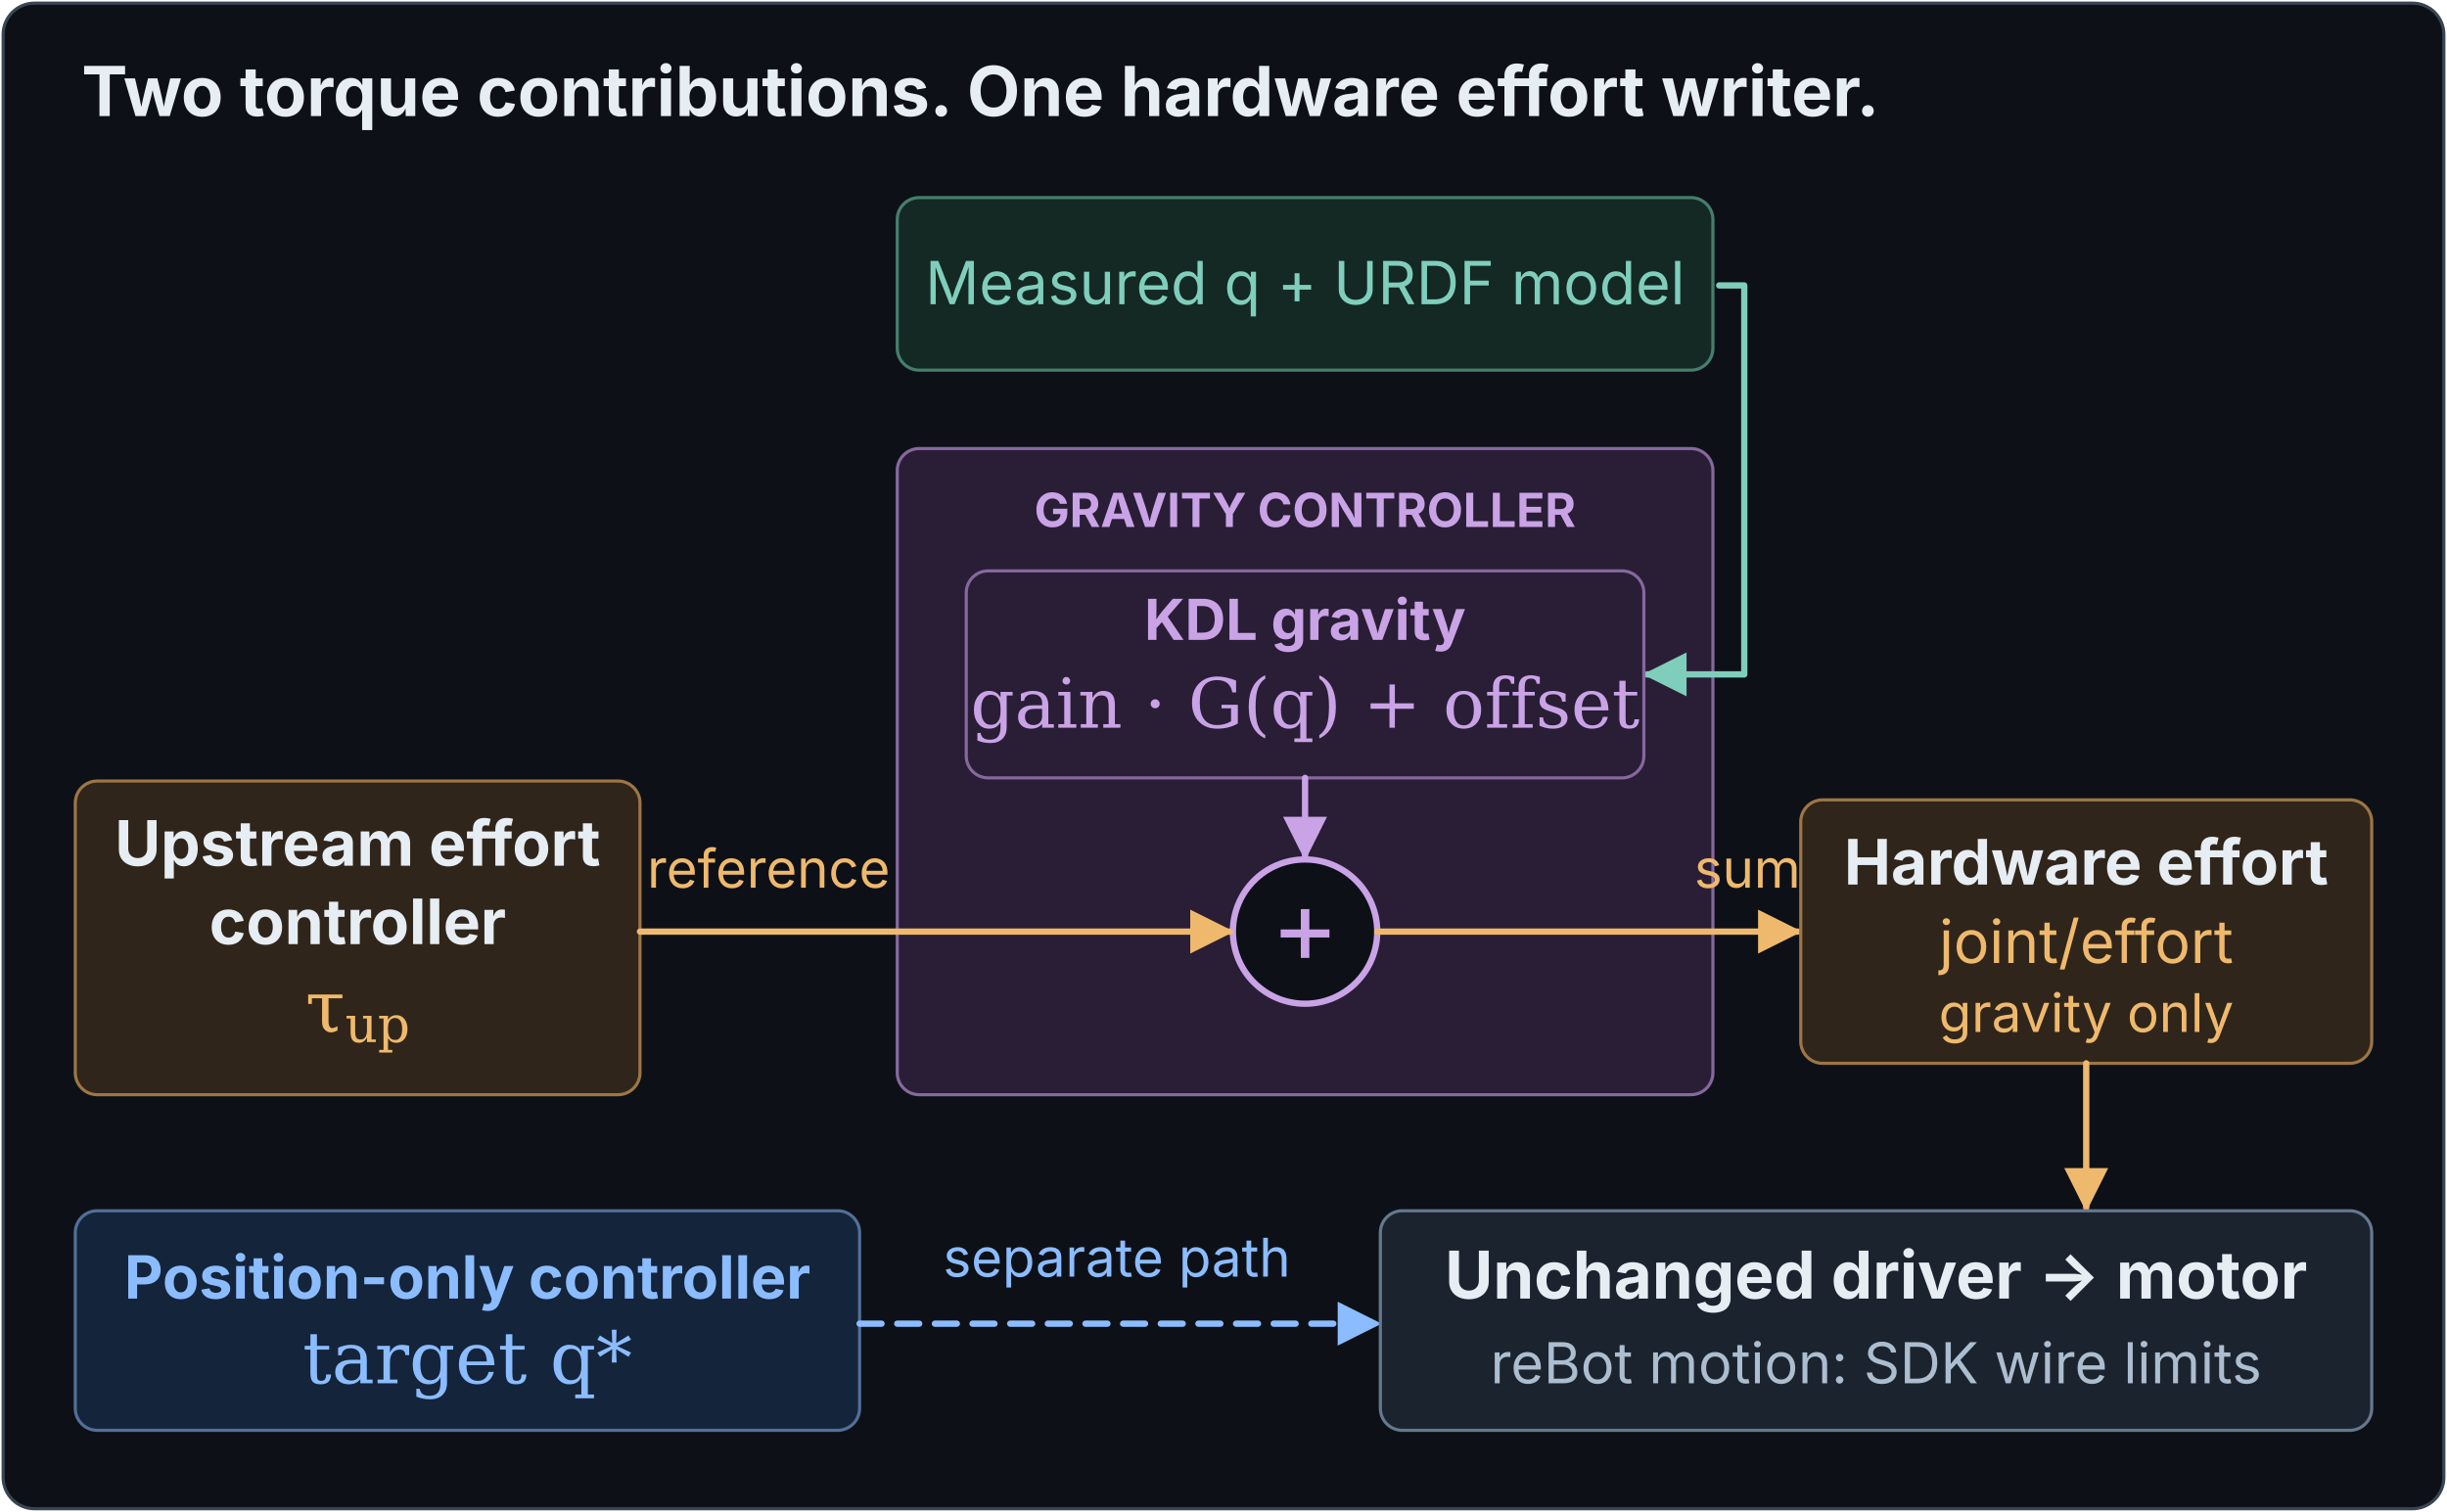
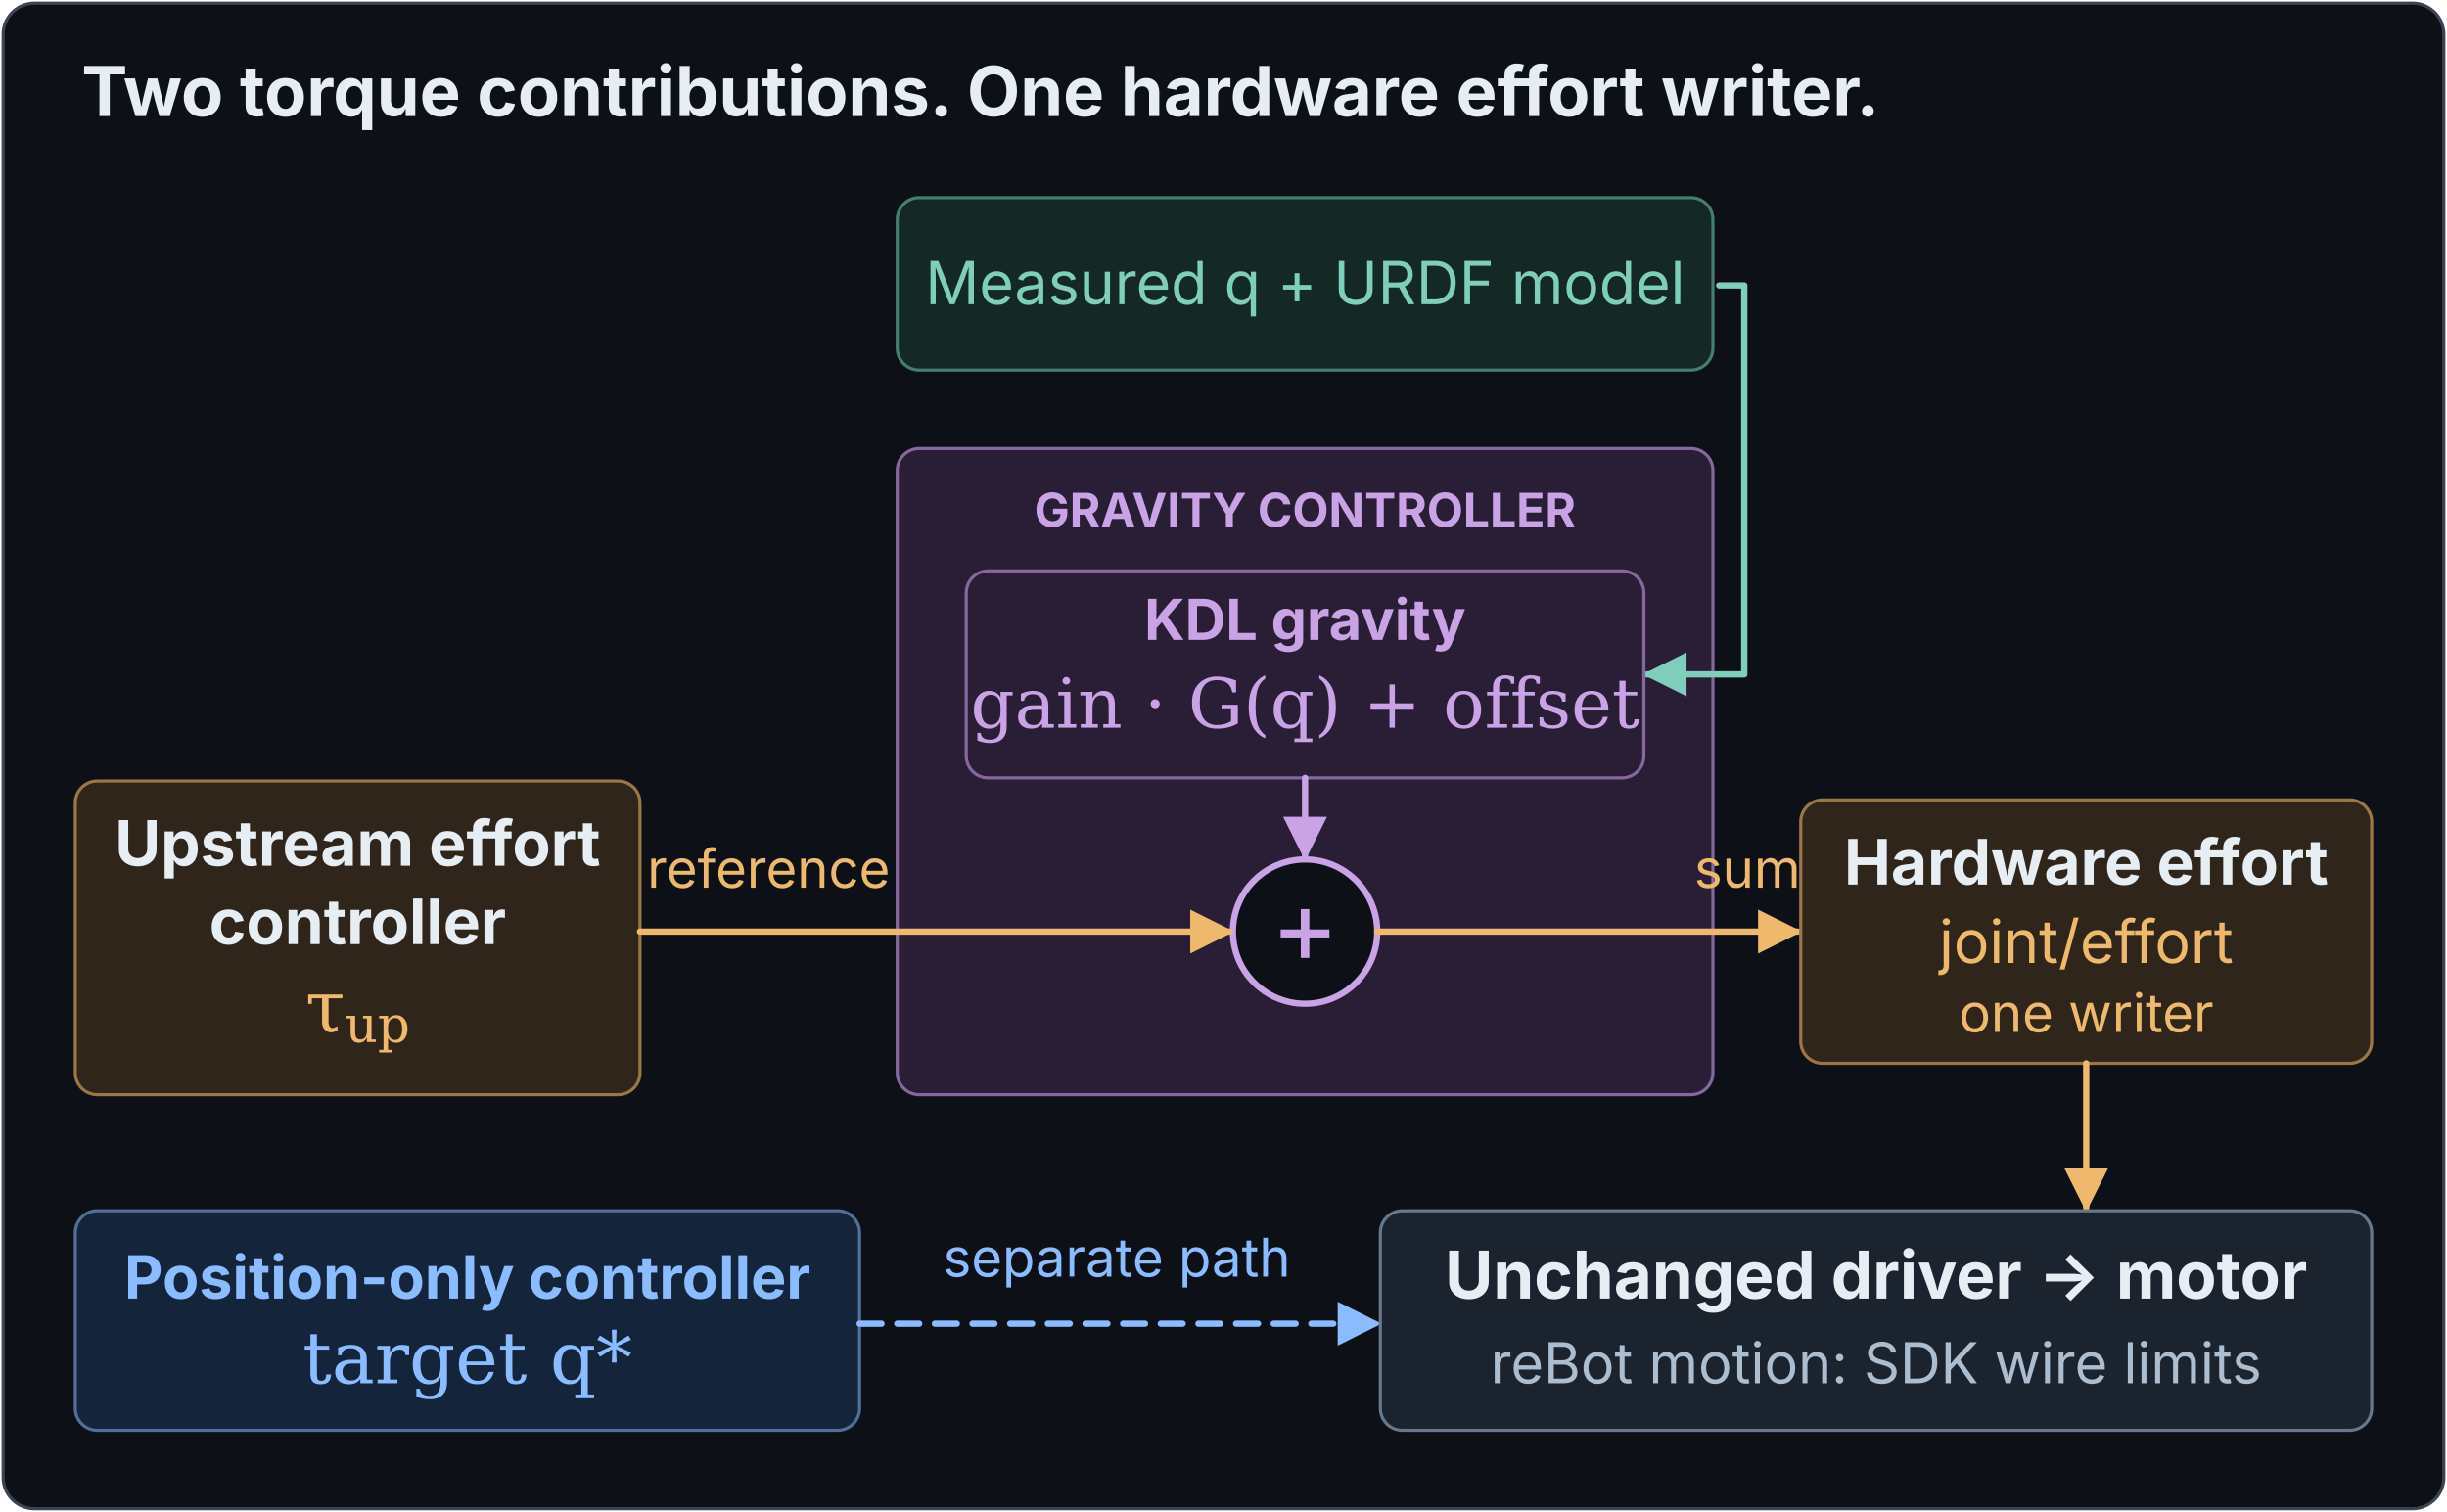
<svg xmlns="http://www.w3.org/2000/svg" viewBox="0 0 780 482" role="img" aria-labelledby="title description">
  <defs>
    <style>
      text { font-family: -apple-system, BlinkMacSystemFont, 'Segoe UI', sans-serif; fill: #e6edf3; font-size: 20px; }
      .math { font-family: Georgia, 'DejaVu Serif', serif; font-size: 27px; }
      .sub { font-size: 70%; baseline-shift: sub; }
      .small { font-size: 17px; fill: #afbdcb; }
      .heading { font-size: 21px; font-weight: 650; }
      .wire { fill: none; stroke-linecap: round; stroke-linejoin: round; stroke-width: 2; }
    </style>
    <marker id="arrow-blue" viewBox="0 0 10 10" refX="9" refY="5" markerWidth="7" markerHeight="7" orient="auto-start-reverse">
      <path d="M 0 0 L 10 5 L 0 10 Z" fill="#8bbcff" />
    </marker>
    <marker id="arrow-green" viewBox="0 0 10 10" refX="9" refY="5" markerWidth="7" markerHeight="7" orient="auto-start-reverse">
      <path d="M 0 0 L 10 5 L 0 10 Z" fill="#7fcebb" />
    </marker>
    <marker id="arrow-purple" viewBox="0 0 10 10" refX="9" refY="5" markerWidth="7" markerHeight="7" orient="auto-start-reverse">
      <path d="M 0 0 L 10 5 L 0 10 Z" fill="#c9a3e6" />
    </marker>
    <marker id="arrow-orange" viewBox="0 0 10 10" refX="9" refY="5" markerWidth="7" markerHeight="7" orient="auto-start-reverse">
      <path d="M 0 0 L 10 5 L 0 10 Z" fill="#efb96d" />
    </marker>
    <marker id="arrow-slate" viewBox="0 0 10 10" refX="9" refY="5" markerWidth="7" markerHeight="7" orient="auto-start-reverse">
      <path d="M 0 0 L 10 5 L 0 10 Z" fill="#acbdcf" />
    </marker>
    <pattern id="residual" width="9" height="9" patternUnits="userSpaceOnUse">
      <rect width="9" height="9" fill="#1b232e" />
      <path d="M -2 2 L 2 -2 M 0 9 L 9 0 M 7 11 L 11 7" stroke="#66788e" stroke-width="1.2" />
    </pattern>
  </defs>
  <rect x="1" y="1" width="778" height="480" rx="10" fill="#0d1117" stroke="#394553" />
  <text x="26" y="37" text-anchor="start" class="" style="fill:#e6edf3;font-size:22px;font-weight:650">Two torque contributions. One hardware effort writer.</text>
  <g id="model-inputs">
    <rect x="286" y="63" width="260" height="55" rx="7" fill="#142923" stroke="#467e6e" />
  </g>
  <text x="416" y="97" text-anchor="middle" class="" style="fill:#7fcebb;font-size:19px">Measured q + URDF model</text>
  <g id="gravity-controller">
    <rect x="286" y="143" width="260" height="206" rx="7" fill="#291e35" stroke="#86689e" />
  </g>
  <text x="416" y="168" text-anchor="middle" class="" style="fill:#c9a3e6;font-size:15px;font-weight:650">GRAVITY CONTROLLER</text>
  <g id="model-input-to-gravity">
    <path d="M 548 91 H 556 V 215 H 525" class="wire" stroke="#7fcebb" style="stroke-width:2" marker-end="url(#arrow-green)" />
  </g>
  <g id="gravity-model">
    <rect x="308" y="182" width="216" height="66" rx="7" fill="#291e35" stroke="#86689e" />
  </g>
  <text x="416" y="204" text-anchor="middle" class="" style="fill:#c9a3e6;font-size:18px;font-weight:650">KDL gravity</text>
  <text x="416" y="232" text-anchor="middle" class="math" style="fill:#c9a3e6;font-size:22px">gain · G(q) + offset</text>
  <g id="model-to-sum">
    <path d="M 416 248 V 273" class="wire" stroke="#c9a3e6" style="stroke-width:2" marker-end="url(#arrow-purple)" />
  </g>
  <g id="torque-sum">
    <circle cx="416" cy="297" r="23" fill="#0d1117" stroke="#c9a3e6" stroke-width="2" />
  </g>
  <text x="416" y="307" text-anchor="middle" class="" style="fill:#c9a3e6;font-size:33px">+</text>
  <g id="upstream">
    <rect x="24" y="249" width="180" height="100" rx="7" fill="#30251a" stroke="#9c7646" />
  </g>
  <text x="114" y="276" text-anchor="middle" class="" style="fill:#e6edf3;font-size:20px;font-weight:650">Upstream effort</text>
  <text x="114" y="301" text-anchor="middle" class="" style="fill:#e6edf3;font-size:20px;font-weight:650">controller</text>
  <text x="114" y="329" text-anchor="middle" class="math" style="fill:#efb96d;font-size:23px">τ<tspan class="sub">up</tspan>
  </text>
  <g id="effort-reference">
    <path d="M 204 297 H 392" class="wire" stroke="#efb96d" style="stroke-width:2" marker-end="url(#arrow-orange)" />
  </g>
  <text x="245" y="283" text-anchor="middle" class="" style="fill:#efb96d;font-size:17px">reference</text>
  <g id="summed-effort">
    <path d="M 439 297 H 573" class="wire" stroke="#efb96d" style="stroke-width:2" marker-end="url(#arrow-orange)" />
  </g>
  <text x="557" y="283" text-anchor="middle" class="" style="fill:#efb96d;font-size:17px">sum</text>
  <g id="hardware-effort">
    <rect x="574" y="255" width="182" height="84" rx="7" fill="#30251a" stroke="#9c7646" />
  </g>
  <text x="665" y="282" text-anchor="middle" class="" style="fill:#e6edf3;font-size:20px;font-weight:650">Hardware effort</text>
  <text x="665" y="307" text-anchor="middle" class="" style="fill:#efb96d;font-size:19px">joint/effort</text>
-   <text x="665" y="329" text-anchor="middle" class="" style="fill:#efb96d;font-size:17px">gravity only</text>
+   <text x="665" y="329" text-anchor="middle" class="" style="fill:#efb96d;font-size:17px">one writer</text>
  <g id="hardware-to-driver">
    <path d="M 665 339 V 385" class="wire" stroke="#efb96d" style="stroke-width:2" marker-end="url(#arrow-orange)" />
  </g>
  <g id="position-controller">
    <rect x="24" y="386" width="250" height="70" rx="7" fill="#14243a" stroke="#526f98" />
  </g>
  <text x="149" y="414" text-anchor="middle" class="" style="fill:#8bbcff;font-size:19px;font-weight:650">Position-only controller</text>
  <text x="149" y="441" text-anchor="middle" class="math" style="fill:#8bbcff;font-size:23px">target q*</text>
  <g id="position-to-driver">
    <path d="M 274 422 H 439" class="wire" stroke="#8bbcff" style="stroke-width:2" stroke-dasharray="7 5" marker-end="url(#arrow-blue)" />
  </g>
  <text x="356" y="407" text-anchor="middle" class="" style="fill:#8bbcff;font-size:17px">separate path</text>
  <g id="driver-motor">
    <rect x="440" y="386" width="316" height="70" rx="7" fill="#1b232e" stroke="#66788e" />
  </g>
  <text x="598" y="414" text-anchor="middle" class="" style="fill:#e6edf3;font-size:21px;font-weight:650">Unchanged driver → motor</text>
  <text x="598" y="441" text-anchor="middle" class="" style="fill:#acbdcf;font-size:18px">reBot motion: SDK wire limits</text>
</svg>
